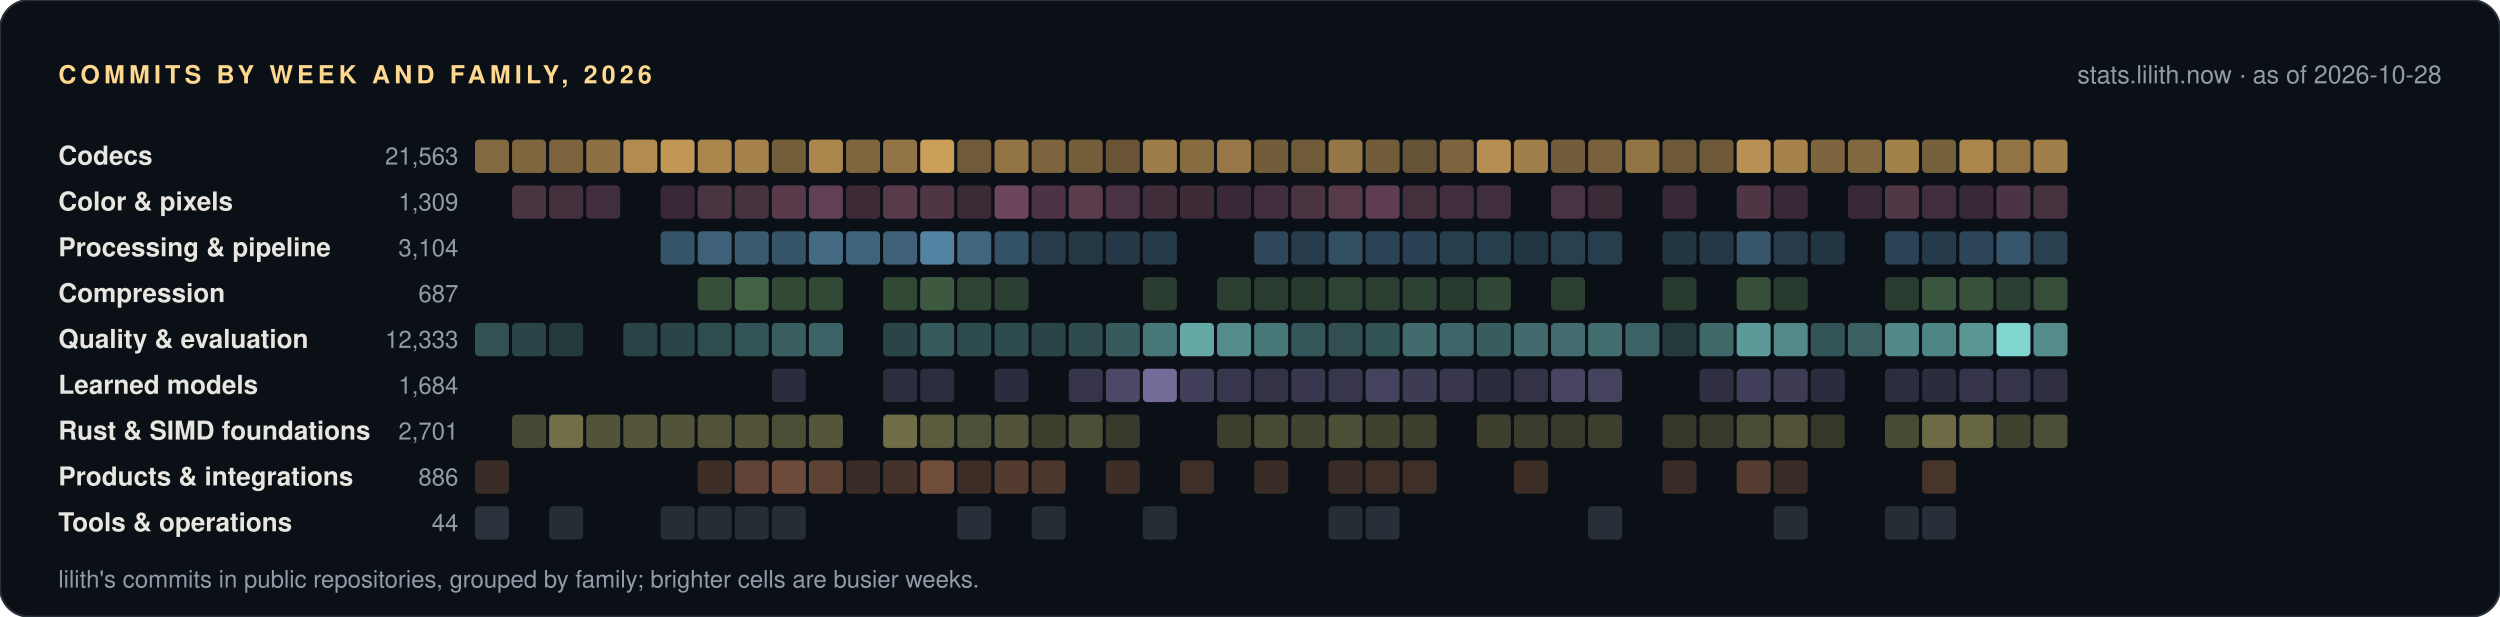
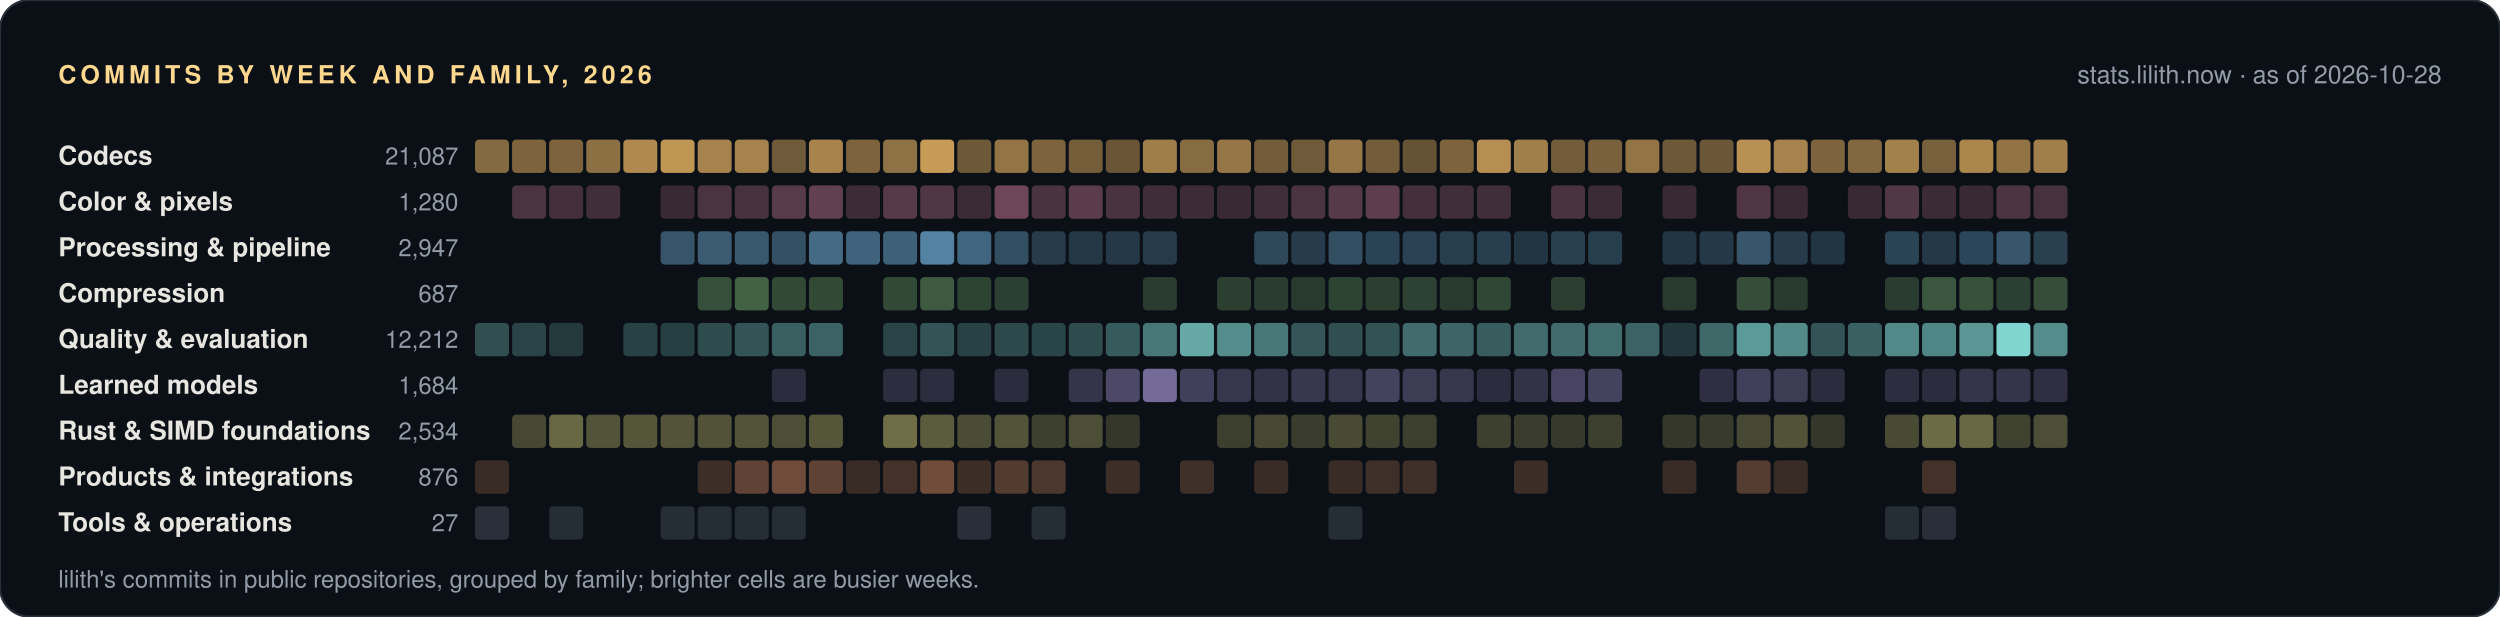
<svg xmlns="http://www.w3.org/2000/svg" width="1200" height="296" viewBox="0 0 1200 296" role="img" aria-label="Commits by week and family in 2026" font-family="'Segoe UI', 'Helvetica Neue', Helvetica, Arial, sans-serif">
  <rect width="1200" height="296" rx="14" fill="#0b1016" stroke="#28313a" />
  <text x="28" y="40" fill="#ffd88f" font-size="12" font-weight="700" letter-spacing="2">COMMITS BY WEEK AND FAMILY, 2026</text>
  <text x="1172" y="40" fill="#929ca8" font-size="12" text-anchor="end">stats.lilith.now · as of 2026-10-28</text>
  <text x="28" y="79" fill="#e8e6e0" font-size="12.5" font-weight="600">Codecs</text>
-   <text x="220" y="79" fill="#929ca8" font-size="11.5" text-anchor="end">21,563</text>
+   <text x="220" y="79" fill="#929ca8" font-size="11.5" text-anchor="end">21,087</text>
  <rect x="228.0" y="67" width="16.3" height="16" rx="2" fill="#f5bd68" fill-opacity="0.52" />
-   <rect x="245.8" y="67" width="16.3" height="16" rx="2" fill="#f5bd68" fill-opacity="0.50" />
+   <rect x="245.8" y="67" width="16.3" height="16" rx="2" fill="#f5bd68" fill-opacity="0.49" />
  <rect x="263.6" y="67" width="16.3" height="16" rx="2" fill="#f5bd68" fill-opacity="0.48" />
  <rect x="281.4" y="67" width="16.3" height="16" rx="2" fill="#f5bd68" fill-opacity="0.55" />
-   <rect x="299.2" y="67" width="16.3" height="16" rx="2" fill="#f5bd68" fill-opacity="0.71" />
-   <rect x="317.1" y="67" width="16.3" height="16" rx="2" fill="#f5bd68" fill-opacity="0.78" />
-   <rect x="334.9" y="67" width="16.3" height="16" rx="2" fill="#f5bd68" fill-opacity="0.68" />
+   <rect x="299.2" y="67" width="16.3" height="16" rx="2" fill="#f5bd68" fill-opacity="0.70" />
+   <rect x="317.1" y="67" width="16.3" height="16" rx="2" fill="#f5bd68" fill-opacity="0.77" />
+   <rect x="334.9" y="67" width="16.3" height="16" rx="2" fill="#f5bd68" fill-opacity="0.66" />
  <rect x="352.7" y="67" width="16.3" height="16" rx="2" fill="#f5bd68" fill-opacity="0.66" />
-   <rect x="370.5" y="67" width="16.3" height="16" rx="2" fill="#f5bd68" fill-opacity="0.45" />
-   <rect x="388.3" y="67" width="16.3" height="16" rx="2" fill="#f5bd68" fill-opacity="0.68" />
-   <rect x="406.1" y="67" width="16.3" height="16" rx="2" fill="#f5bd68" fill-opacity="0.50" />
-   <rect x="423.9" y="67" width="16.3" height="16" rx="2" fill="#f5bd68" fill-opacity="0.58" />
-   <rect x="441.7" y="67" width="16.3" height="16" rx="2" fill="#f5bd68" fill-opacity="0.82" />
-   <rect x="459.5" y="67" width="16.3" height="16" rx="2" fill="#f5bd68" fill-opacity="0.43" />
+   <rect x="370.5" y="67" width="16.3" height="16" rx="2" fill="#f5bd68" fill-opacity="0.43" />
+   <rect x="388.3" y="67" width="16.3" height="16" rx="2" fill="#f5bd68" fill-opacity="0.67" />
+   <rect x="406.1" y="67" width="16.3" height="16" rx="2" fill="#f5bd68" fill-opacity="0.48" />
+   <rect x="423.9" y="67" width="16.3" height="16" rx="2" fill="#f5bd68" fill-opacity="0.56" />
+   <rect x="441.7" y="67" width="16.3" height="16" rx="2" fill="#f5bd68" fill-opacity="0.80" />
+   <rect x="459.5" y="67" width="16.3" height="16" rx="2" fill="#f5bd68" fill-opacity="0.42" />
  <rect x="477.4" y="67" width="16.3" height="16" rx="2" fill="#f5bd68" fill-opacity="0.58" />
  <rect x="495.2" y="67" width="16.3" height="16" rx="2" fill="#f5bd68" fill-opacity="0.49" />
  <rect x="513.0" y="67" width="16.3" height="16" rx="2" fill="#f5bd68" fill-opacity="0.45" />
  <rect x="530.8" y="67" width="16.3" height="16" rx="2" fill="#f5bd68" fill-opacity="0.40" />
  <rect x="548.6" y="67" width="16.3" height="16" rx="2" fill="#f5bd68" fill-opacity="0.63" />
  <rect x="566.4" y="67" width="16.3" height="16" rx="2" fill="#f5bd68" fill-opacity="0.53" />
-   <rect x="584.2" y="67" width="16.3" height="16" rx="2" fill="#f5bd68" fill-opacity="0.60" />
+   <rect x="584.2" y="67" width="16.3" height="16" rx="2" fill="#f5bd68" fill-opacity="0.59" />
  <rect x="602.0" y="67" width="16.3" height="16" rx="2" fill="#f5bd68" fill-opacity="0.44" />
  <rect x="619.8" y="67" width="16.3" height="16" rx="2" fill="#f5bd68" fill-opacity="0.43" />
  <rect x="637.7" y="67" width="16.3" height="16" rx="2" fill="#f5bd68" fill-opacity="0.59" />
  <rect x="655.5" y="67" width="16.3" height="16" rx="2" fill="#f5bd68" fill-opacity="0.44" />
  <rect x="673.3" y="67" width="16.3" height="16" rx="2" fill="#f5bd68" fill-opacity="0.39" />
  <rect x="691.1" y="67" width="16.3" height="16" rx="2" fill="#f5bd68" fill-opacity="0.49" />
  <rect x="708.9" y="67" width="16.3" height="16" rx="2" fill="#f5bd68" fill-opacity="0.73" />
  <rect x="726.7" y="67" width="16.3" height="16" rx="2" fill="#f5bd68" fill-opacity="0.64" />
  <rect x="744.5" y="67" width="16.3" height="16" rx="2" fill="#f5bd68" fill-opacity="0.44" />
  <rect x="762.3" y="67" width="16.3" height="16" rx="2" fill="#f5bd68" fill-opacity="0.47" />
  <rect x="780.2" y="67" width="16.3" height="16" rx="2" fill="#f5bd68" fill-opacity="0.58" />
  <rect x="798.0" y="67" width="16.3" height="16" rx="2" fill="#f5bd68" fill-opacity="0.42" />
-   <rect x="815.8" y="67" width="16.3" height="16" rx="2" fill="#f5bd68" fill-opacity="0.42" />
+   <rect x="815.8" y="67" width="16.3" height="16" rx="2" fill="#f5bd68" fill-opacity="0.41" />
  <rect x="833.6" y="67" width="16.3" height="16" rx="2" fill="#f5bd68" fill-opacity="0.74" />
  <rect x="851.4" y="67" width="16.3" height="16" rx="2" fill="#f5bd68" fill-opacity="0.66" />
  <rect x="869.2" y="67" width="16.3" height="16" rx="2" fill="#f5bd68" fill-opacity="0.49" />
  <rect x="887.0" y="67" width="16.3" height="16" rx="2" fill="#f5bd68" fill-opacity="0.51" />
  <rect x="904.8" y="67" width="16.3" height="16" rx="2" fill="#f5bd68" fill-opacity="0.65" />
  <rect x="922.6" y="67" width="16.3" height="16" rx="2" fill="#f5bd68" fill-opacity="0.46" />
  <rect x="940.5" y="67" width="16.3" height="16" rx="2" fill="#f5bd68" fill-opacity="0.68" />
  <rect x="958.3" y="67" width="16.3" height="16" rx="2" fill="#f5bd68" fill-opacity="0.57" />
  <rect x="976.1" y="67" width="16.3" height="16" rx="2" fill="#f5bd68" fill-opacity="0.64" />
  <text x="28" y="101" fill="#e8e6e0" font-size="12.5" font-weight="600">Color &amp; pixels</text>
-   <text x="220" y="101" fill="#929ca8" font-size="11.5" text-anchor="end">1,309</text>
+   <text x="220" y="101" fill="#929ca8" font-size="11.5" text-anchor="end">1,280</text>
  <rect x="245.8" y="89" width="16.3" height="16" rx="2" fill="#f08fb5" fill-opacity="0.28" />
  <rect x="263.6" y="89" width="16.3" height="16" rx="2" fill="#f08fb5" fill-opacity="0.25" />
  <rect x="281.4" y="89" width="16.3" height="16" rx="2" fill="#f08fb5" fill-opacity="0.24" />
  <rect x="317.1" y="89" width="16.3" height="16" rx="2" fill="#f08fb5" fill-opacity="0.20" />
  <rect x="334.9" y="89" width="16.3" height="16" rx="2" fill="#f08fb5" fill-opacity="0.28" />
  <rect x="352.7" y="89" width="16.3" height="16" rx="2" fill="#f08fb5" fill-opacity="0.26" />
  <rect x="370.5" y="89" width="16.3" height="16" rx="2" fill="#f08fb5" fill-opacity="0.34" />
  <rect x="388.3" y="89" width="16.3" height="16" rx="2" fill="#f08fb5" fill-opacity="0.38" />
  <rect x="406.1" y="89" width="16.3" height="16" rx="2" fill="#f08fb5" fill-opacity="0.22" />
-   <rect x="423.9" y="89" width="16.3" height="16" rx="2" fill="#f08fb5" fill-opacity="0.34" />
+   <rect x="423.9" y="89" width="16.3" height="16" rx="2" fill="#f08fb5" fill-opacity="0.33" />
  <rect x="441.7" y="89" width="16.3" height="16" rx="2" fill="#f08fb5" fill-opacity="0.30" />
  <rect x="459.5" y="89" width="16.3" height="16" rx="2" fill="#f08fb5" fill-opacity="0.21" />
  <rect x="477.4" y="89" width="16.3" height="16" rx="2" fill="#f08fb5" fill-opacity="0.43" />
-   <rect x="495.2" y="89" width="16.3" height="16" rx="2" fill="#f08fb5" fill-opacity="0.29" />
+   <rect x="495.2" y="89" width="16.3" height="16" rx="2" fill="#f08fb5" fill-opacity="0.27" />
  <rect x="513.0" y="89" width="16.3" height="16" rx="2" fill="#f08fb5" fill-opacity="0.35" />
  <rect x="530.8" y="89" width="16.3" height="16" rx="2" fill="#f08fb5" fill-opacity="0.27" />
  <rect x="548.6" y="89" width="16.3" height="16" rx="2" fill="#f08fb5" fill-opacity="0.23" />
  <rect x="566.4" y="89" width="16.3" height="16" rx="2" fill="#f08fb5" fill-opacity="0.22" />
  <rect x="584.2" y="89" width="16.3" height="16" rx="2" fill="#f08fb5" fill-opacity="0.20" />
  <rect x="602.0" y="89" width="16.3" height="16" rx="2" fill="#f08fb5" fill-opacity="0.24" />
  <rect x="619.8" y="89" width="16.3" height="16" rx="2" fill="#f08fb5" fill-opacity="0.28" />
  <rect x="637.7" y="89" width="16.3" height="16" rx="2" fill="#f08fb5" fill-opacity="0.33" />
  <rect x="655.5" y="89" width="16.3" height="16" rx="2" fill="#f08fb5" fill-opacity="0.36" />
  <rect x="673.3" y="89" width="16.3" height="16" rx="2" fill="#f08fb5" fill-opacity="0.25" />
  <rect x="691.1" y="89" width="16.3" height="16" rx="2" fill="#f08fb5" fill-opacity="0.24" />
  <rect x="708.9" y="89" width="16.3" height="16" rx="2" fill="#f08fb5" fill-opacity="0.24" />
  <rect x="744.5" y="89" width="16.3" height="16" rx="2" fill="#f08fb5" fill-opacity="0.27" />
  <rect x="762.3" y="89" width="16.3" height="16" rx="2" fill="#f08fb5" fill-opacity="0.21" />
  <rect x="798.0" y="89" width="16.3" height="16" rx="2" fill="#f08fb5" fill-opacity="0.20" />
  <rect x="833.6" y="89" width="16.3" height="16" rx="2" fill="#f08fb5" fill-opacity="0.30" />
  <rect x="851.4" y="89" width="16.3" height="16" rx="2" fill="#f08fb5" fill-opacity="0.20" />
  <rect x="887.0" y="89" width="16.3" height="16" rx="2" fill="#f08fb5" fill-opacity="0.20" />
  <rect x="904.8" y="89" width="16.3" height="16" rx="2" fill="#f08fb5" fill-opacity="0.31" />
-   <rect x="922.6" y="89" width="16.3" height="16" rx="2" fill="#f08fb5" fill-opacity="0.24" />
+   <rect x="922.6" y="89" width="16.3" height="16" rx="2" fill="#f08fb5" fill-opacity="0.21" />
  <rect x="940.5" y="89" width="16.3" height="16" rx="2" fill="#f08fb5" fill-opacity="0.20" />
  <rect x="958.3" y="89" width="16.3" height="16" rx="2" fill="#f08fb5" fill-opacity="0.29" />
  <rect x="976.1" y="89" width="16.3" height="16" rx="2" fill="#f08fb5" fill-opacity="0.26" />
  <text x="28" y="123" fill="#e8e6e0" font-size="12.5" font-weight="600">Processing &amp; pipeline</text>
-   <text x="220" y="123" fill="#929ca8" font-size="11.5" text-anchor="end">3,104</text>
+   <text x="220" y="123" fill="#929ca8" font-size="11.5" text-anchor="end">2,947</text>
  <rect x="317.1" y="111" width="16.3" height="16" rx="2" fill="#7fc8f8" fill-opacity="0.37" />
-   <rect x="334.9" y="111" width="16.3" height="16" rx="2" fill="#7fc8f8" fill-opacity="0.44" />
-   <rect x="352.7" y="111" width="16.3" height="16" rx="2" fill="#7fc8f8" fill-opacity="0.40" />
-   <rect x="370.5" y="111" width="16.3" height="16" rx="2" fill="#7fc8f8" fill-opacity="0.37" />
+   <rect x="334.9" y="111" width="16.3" height="16" rx="2" fill="#7fc8f8" fill-opacity="0.41" />
+   <rect x="352.7" y="111" width="16.3" height="16" rx="2" fill="#7fc8f8" fill-opacity="0.39" />
+   <rect x="370.5" y="111" width="16.3" height="16" rx="2" fill="#7fc8f8" fill-opacity="0.35" />
  <rect x="388.3" y="111" width="16.3" height="16" rx="2" fill="#7fc8f8" fill-opacity="0.49" />
  <rect x="406.1" y="111" width="16.3" height="16" rx="2" fill="#7fc8f8" fill-opacity="0.45" />
  <rect x="423.9" y="111" width="16.3" height="16" rx="2" fill="#7fc8f8" fill-opacity="0.44" />
  <rect x="441.7" y="111" width="16.3" height="16" rx="2" fill="#7fc8f8" fill-opacity="0.62" />
  <rect x="459.5" y="111" width="16.3" height="16" rx="2" fill="#7fc8f8" fill-opacity="0.46" />
-   <rect x="477.4" y="111" width="16.3" height="16" rx="2" fill="#7fc8f8" fill-opacity="0.36" />
+   <rect x="477.4" y="111" width="16.3" height="16" rx="2" fill="#7fc8f8" fill-opacity="0.34" />
  <rect x="495.2" y="111" width="16.3" height="16" rx="2" fill="#7fc8f8" fill-opacity="0.24" />
  <rect x="513.0" y="111" width="16.3" height="16" rx="2" fill="#7fc8f8" fill-opacity="0.21" />
  <rect x="530.8" y="111" width="16.3" height="16" rx="2" fill="#7fc8f8" fill-opacity="0.22" />
  <rect x="548.6" y="111" width="16.3" height="16" rx="2" fill="#7fc8f8" fill-opacity="0.23" />
  <rect x="602.0" y="111" width="16.3" height="16" rx="2" fill="#7fc8f8" fill-opacity="0.30" />
  <rect x="619.8" y="111" width="16.3" height="16" rx="2" fill="#7fc8f8" fill-opacity="0.24" />
  <rect x="637.7" y="111" width="16.3" height="16" rx="2" fill="#7fc8f8" fill-opacity="0.34" />
  <rect x="655.5" y="111" width="16.3" height="16" rx="2" fill="#7fc8f8" fill-opacity="0.28" />
  <rect x="673.3" y="111" width="16.3" height="16" rx="2" fill="#7fc8f8" fill-opacity="0.27" />
  <rect x="691.1" y="111" width="16.3" height="16" rx="2" fill="#7fc8f8" fill-opacity="0.25" />
  <rect x="708.9" y="111" width="16.3" height="16" rx="2" fill="#7fc8f8" fill-opacity="0.25" />
  <rect x="726.7" y="111" width="16.3" height="16" rx="2" fill="#7fc8f8" fill-opacity="0.20" />
  <rect x="744.5" y="111" width="16.3" height="16" rx="2" fill="#7fc8f8" fill-opacity="0.26" />
  <rect x="762.3" y="111" width="16.3" height="16" rx="2" fill="#7fc8f8" fill-opacity="0.25" />
  <rect x="798.0" y="111" width="16.3" height="16" rx="2" fill="#7fc8f8" fill-opacity="0.20" />
  <rect x="815.8" y="111" width="16.3" height="16" rx="2" fill="#7fc8f8" fill-opacity="0.22" />
  <rect x="833.6" y="111" width="16.3" height="16" rx="2" fill="#7fc8f8" fill-opacity="0.38" />
  <rect x="851.4" y="111" width="16.3" height="16" rx="2" fill="#7fc8f8" fill-opacity="0.24" />
  <rect x="869.2" y="111" width="16.3" height="16" rx="2" fill="#7fc8f8" fill-opacity="0.20" />
  <rect x="904.8" y="111" width="16.3" height="16" rx="2" fill="#7fc8f8" fill-opacity="0.28" />
-   <rect x="922.6" y="111" width="16.3" height="16" rx="2" fill="#7fc8f8" fill-opacity="0.23" />
+   <rect x="922.6" y="111" width="16.3" height="16" rx="2" fill="#7fc8f8" fill-opacity="0.22" />
  <rect x="940.5" y="111" width="16.3" height="16" rx="2" fill="#7fc8f8" fill-opacity="0.29" />
  <rect x="958.3" y="111" width="16.3" height="16" rx="2" fill="#7fc8f8" fill-opacity="0.38" />
  <rect x="976.1" y="111" width="16.3" height="16" rx="2" fill="#7fc8f8" fill-opacity="0.26" />
  <text x="28" y="145" fill="#e8e6e0" font-size="12.5" font-weight="600">Compression</text>
  <text x="220" y="145" fill="#929ca8" font-size="11.5" text-anchor="end">687</text>
  <rect x="334.9" y="133" width="16.3" height="16" rx="2" fill="#9be38f" fill-opacity="0.30" />
  <rect x="352.7" y="133" width="16.3" height="16" rx="2" fill="#9be38f" fill-opacity="0.39" />
  <rect x="370.5" y="133" width="16.3" height="16" rx="2" fill="#9be38f" fill-opacity="0.27" />
  <rect x="388.3" y="133" width="16.3" height="16" rx="2" fill="#9be38f" fill-opacity="0.27" />
  <rect x="423.9" y="133" width="16.3" height="16" rx="2" fill="#9be38f" fill-opacity="0.27" />
  <rect x="441.7" y="133" width="16.3" height="16" rx="2" fill="#9be38f" fill-opacity="0.35" />
  <rect x="459.5" y="133" width="16.3" height="16" rx="2" fill="#9be38f" fill-opacity="0.25" />
  <rect x="477.4" y="133" width="16.3" height="16" rx="2" fill="#9be38f" fill-opacity="0.23" />
  <rect x="548.6" y="133" width="16.3" height="16" rx="2" fill="#9be38f" fill-opacity="0.21" />
  <rect x="584.2" y="133" width="16.3" height="16" rx="2" fill="#9be38f" fill-opacity="0.22" />
  <rect x="602.0" y="133" width="16.3" height="16" rx="2" fill="#9be38f" fill-opacity="0.21" />
  <rect x="619.8" y="133" width="16.3" height="16" rx="2" fill="#9be38f" fill-opacity="0.20" />
  <rect x="637.7" y="133" width="16.3" height="16" rx="2" fill="#9be38f" fill-opacity="0.25" />
  <rect x="655.5" y="133" width="16.3" height="16" rx="2" fill="#9be38f" fill-opacity="0.22" />
  <rect x="673.3" y="133" width="16.3" height="16" rx="2" fill="#9be38f" fill-opacity="0.24" />
  <rect x="691.1" y="133" width="16.3" height="16" rx="2" fill="#9be38f" fill-opacity="0.20" />
  <rect x="708.9" y="133" width="16.3" height="16" rx="2" fill="#9be38f" fill-opacity="0.26" />
  <rect x="744.5" y="133" width="16.3" height="16" rx="2" fill="#9be38f" fill-opacity="0.22" />
  <rect x="798.0" y="133" width="16.3" height="16" rx="2" fill="#9be38f" fill-opacity="0.20" />
  <rect x="833.6" y="133" width="16.3" height="16" rx="2" fill="#9be38f" fill-opacity="0.29" />
  <rect x="851.4" y="133" width="16.3" height="16" rx="2" fill="#9be38f" fill-opacity="0.20" />
  <rect x="904.8" y="133" width="16.3" height="16" rx="2" fill="#9be38f" fill-opacity="0.21" />
  <rect x="922.6" y="133" width="16.3" height="16" rx="2" fill="#9be38f" fill-opacity="0.33" />
  <rect x="940.5" y="133" width="16.3" height="16" rx="2" fill="#9be38f" fill-opacity="0.31" />
  <rect x="958.3" y="133" width="16.3" height="16" rx="2" fill="#9be38f" fill-opacity="0.23" />
  <rect x="976.1" y="133" width="16.3" height="16" rx="2" fill="#9be38f" fill-opacity="0.29" />
  <text x="28" y="167" fill="#e8e6e0" font-size="12.5" font-weight="600">Quality &amp; evaluation</text>
-   <text x="220" y="167" fill="#929ca8" font-size="11.5" text-anchor="end">12,333</text>
-   <rect x="228.0" y="155" width="16.3" height="16" rx="2" fill="#80d5d0" fill-opacity="0.33" />
-   <rect x="245.8" y="155" width="16.3" height="16" rx="2" fill="#80d5d0" fill-opacity="0.27" />
+   <text x="220" y="167" fill="#929ca8" font-size="11.5" text-anchor="end">12,212</text>
+   <rect x="228.0" y="155" width="16.3" height="16" rx="2" fill="#80d5d0" fill-opacity="0.32" />
+   <rect x="245.8" y="155" width="16.3" height="16" rx="2" fill="#80d5d0" fill-opacity="0.26" />
  <rect x="263.6" y="155" width="16.3" height="16" rx="2" fill="#80d5d0" fill-opacity="0.21" />
-   <rect x="299.2" y="155" width="16.3" height="16" rx="2" fill="#80d5d0" fill-opacity="0.26" />
-   <rect x="317.1" y="155" width="16.3" height="16" rx="2" fill="#80d5d0" fill-opacity="0.27" />
-   <rect x="334.9" y="155" width="16.3" height="16" rx="2" fill="#80d5d0" fill-opacity="0.31" />
+   <rect x="299.2" y="155" width="16.3" height="16" rx="2" fill="#80d5d0" fill-opacity="0.25" />
+   <rect x="317.1" y="155" width="16.3" height="16" rx="2" fill="#80d5d0" fill-opacity="0.24" />
+   <rect x="334.9" y="155" width="16.3" height="16" rx="2" fill="#80d5d0" fill-opacity="0.30" />
  <rect x="352.7" y="155" width="16.3" height="16" rx="2" fill="#80d5d0" fill-opacity="0.35" />
  <rect x="370.5" y="155" width="16.3" height="16" rx="2" fill="#80d5d0" fill-opacity="0.40" />
  <rect x="388.3" y="155" width="16.3" height="16" rx="2" fill="#80d5d0" fill-opacity="0.42" />
-   <rect x="423.9" y="155" width="16.3" height="16" rx="2" fill="#80d5d0" fill-opacity="0.27" />
-   <rect x="441.7" y="155" width="16.3" height="16" rx="2" fill="#80d5d0" fill-opacity="0.37" />
-   <rect x="459.5" y="155" width="16.3" height="16" rx="2" fill="#80d5d0" fill-opacity="0.30" />
-   <rect x="477.4" y="155" width="16.3" height="16" rx="2" fill="#80d5d0" fill-opacity="0.30" />
+   <rect x="423.9" y="155" width="16.3" height="16" rx="2" fill="#80d5d0" fill-opacity="0.26" />
+   <rect x="441.7" y="155" width="16.3" height="16" rx="2" fill="#80d5d0" fill-opacity="0.35" />
+   <rect x="459.5" y="155" width="16.3" height="16" rx="2" fill="#80d5d0" fill-opacity="0.25" />
+   <rect x="477.4" y="155" width="16.3" height="16" rx="2" fill="#80d5d0" fill-opacity="0.29" />
  <rect x="495.2" y="155" width="16.3" height="16" rx="2" fill="#80d5d0" fill-opacity="0.27" />
  <rect x="513.0" y="155" width="16.3" height="16" rx="2" fill="#80d5d0" fill-opacity="0.30" />
  <rect x="530.8" y="155" width="16.3" height="16" rx="2" fill="#80d5d0" fill-opacity="0.38" />
  <rect x="548.6" y="155" width="16.3" height="16" rx="2" fill="#80d5d0" fill-opacity="0.52" />
  <rect x="566.4" y="155" width="16.3" height="16" rx="2" fill="#80d5d0" fill-opacity="0.77" />
  <rect x="584.2" y="155" width="16.3" height="16" rx="2" fill="#80d5d0" fill-opacity="0.63" />
  <rect x="602.0" y="155" width="16.3" height="16" rx="2" fill="#80d5d0" fill-opacity="0.52" />
  <rect x="619.8" y="155" width="16.3" height="16" rx="2" fill="#80d5d0" fill-opacity="0.36" />
  <rect x="637.7" y="155" width="16.3" height="16" rx="2" fill="#80d5d0" fill-opacity="0.32" />
  <rect x="655.5" y="155" width="16.3" height="16" rx="2" fill="#80d5d0" fill-opacity="0.34" />
  <rect x="673.3" y="155" width="16.3" height="16" rx="2" fill="#80d5d0" fill-opacity="0.46" />
  <rect x="691.1" y="155" width="16.3" height="16" rx="2" fill="#80d5d0" fill-opacity="0.43" />
  <rect x="708.9" y="155" width="16.3" height="16" rx="2" fill="#80d5d0" fill-opacity="0.39" />
  <rect x="726.7" y="155" width="16.3" height="16" rx="2" fill="#80d5d0" fill-opacity="0.46" />
-   <rect x="744.5" y="155" width="16.3" height="16" rx="2" fill="#80d5d0" fill-opacity="0.47" />
+   <rect x="744.5" y="155" width="16.3" height="16" rx="2" fill="#80d5d0" fill-opacity="0.46" />
  <rect x="762.3" y="155" width="16.3" height="16" rx="2" fill="#80d5d0" fill-opacity="0.48" />
  <rect x="780.2" y="155" width="16.3" height="16" rx="2" fill="#80d5d0" fill-opacity="0.42" />
-   <rect x="798.0" y="155" width="16.3" height="16" rx="2" fill="#80d5d0" fill-opacity="0.21" />
+   <rect x="798.0" y="155" width="16.3" height="16" rx="2" fill="#80d5d0" fill-opacity="0.20" />
  <rect x="815.8" y="155" width="16.3" height="16" rx="2" fill="#80d5d0" fill-opacity="0.45" />
  <rect x="833.6" y="155" width="16.3" height="16" rx="2" fill="#80d5d0" fill-opacity="0.70" />
  <rect x="851.4" y="155" width="16.3" height="16" rx="2" fill="#80d5d0" fill-opacity="0.62" />
  <rect x="869.2" y="155" width="16.3" height="16" rx="2" fill="#80d5d0" fill-opacity="0.35" />
  <rect x="887.0" y="155" width="16.3" height="16" rx="2" fill="#80d5d0" fill-opacity="0.41" />
  <rect x="904.8" y="155" width="16.3" height="16" rx="2" fill="#80d5d0" fill-opacity="0.61" />
  <rect x="922.6" y="155" width="16.3" height="16" rx="2" fill="#80d5d0" fill-opacity="0.59" />
  <rect x="940.5" y="155" width="16.3" height="16" rx="2" fill="#80d5d0" fill-opacity="0.68" />
  <rect x="958.3" y="155" width="16.3" height="16" rx="2" fill="#80d5d0" fill-opacity="1.00" />
  <rect x="976.1" y="155" width="16.3" height="16" rx="2" fill="#80d5d0" fill-opacity="0.63" />
  <text x="28" y="189" fill="#e8e6e0" font-size="12.5" font-weight="600">Learned models</text>
  <text x="220" y="189" fill="#929ca8" font-size="11.5" text-anchor="end">1,684</text>
  <rect x="370.5" y="177" width="16.3" height="16" rx="2" fill="#ae9bdf" fill-opacity="0.20" />
  <rect x="423.9" y="177" width="16.3" height="16" rx="2" fill="#ae9bdf" fill-opacity="0.21" />
  <rect x="441.7" y="177" width="16.3" height="16" rx="2" fill="#ae9bdf" fill-opacity="0.21" />
  <rect x="477.4" y="177" width="16.3" height="16" rx="2" fill="#ae9bdf" fill-opacity="0.20" />
  <rect x="513.0" y="177" width="16.3" height="16" rx="2" fill="#ae9bdf" fill-opacity="0.26" />
  <rect x="530.8" y="177" width="16.3" height="16" rx="2" fill="#ae9bdf" fill-opacity="0.40" />
  <rect x="548.6" y="177" width="16.3" height="16" rx="2" fill="#ae9bdf" fill-opacity="0.65" />
  <rect x="566.4" y="177" width="16.3" height="16" rx="2" fill="#ae9bdf" fill-opacity="0.34" />
  <rect x="584.2" y="177" width="16.3" height="16" rx="2" fill="#ae9bdf" fill-opacity="0.27" />
  <rect x="602.0" y="177" width="16.3" height="16" rx="2" fill="#ae9bdf" fill-opacity="0.25" />
  <rect x="619.8" y="177" width="16.3" height="16" rx="2" fill="#ae9bdf" fill-opacity="0.28" />
  <rect x="637.7" y="177" width="16.3" height="16" rx="2" fill="#ae9bdf" fill-opacity="0.27" />
  <rect x="655.5" y="177" width="16.3" height="16" rx="2" fill="#ae9bdf" fill-opacity="0.36" />
  <rect x="673.3" y="177" width="16.3" height="16" rx="2" fill="#ae9bdf" fill-opacity="0.31" />
  <rect x="691.1" y="177" width="16.3" height="16" rx="2" fill="#ae9bdf" fill-opacity="0.27" />
  <rect x="708.9" y="177" width="16.3" height="16" rx="2" fill="#ae9bdf" fill-opacity="0.20" />
  <rect x="726.7" y="177" width="16.3" height="16" rx="2" fill="#ae9bdf" fill-opacity="0.25" />
  <rect x="744.5" y="177" width="16.3" height="16" rx="2" fill="#ae9bdf" fill-opacity="0.37" />
  <rect x="762.3" y="177" width="16.3" height="16" rx="2" fill="#ae9bdf" fill-opacity="0.36" />
  <rect x="815.8" y="177" width="16.3" height="16" rx="2" fill="#ae9bdf" fill-opacity="0.22" />
  <rect x="833.6" y="177" width="16.3" height="16" rx="2" fill="#ae9bdf" fill-opacity="0.33" />
  <rect x="851.4" y="177" width="16.3" height="16" rx="2" fill="#ae9bdf" fill-opacity="0.31" />
  <rect x="869.2" y="177" width="16.3" height="16" rx="2" fill="#ae9bdf" fill-opacity="0.20" />
  <rect x="904.8" y="177" width="16.3" height="16" rx="2" fill="#ae9bdf" fill-opacity="0.21" />
  <rect x="922.6" y="177" width="16.3" height="16" rx="2" fill="#ae9bdf" fill-opacity="0.20" />
  <rect x="940.5" y="177" width="16.3" height="16" rx="2" fill="#ae9bdf" fill-opacity="0.26" />
  <rect x="958.3" y="177" width="16.3" height="16" rx="2" fill="#ae9bdf" fill-opacity="0.26" />
  <rect x="976.1" y="177" width="16.3" height="16" rx="2" fill="#ae9bdf" fill-opacity="0.22" />
  <text x="28" y="211" fill="#e8e6e0" font-size="12.5" font-weight="600">Rust &amp; SIMD foundations</text>
-   <text x="220" y="211" fill="#929ca8" font-size="11.5" text-anchor="end">2,701</text>
+   <text x="220" y="211" fill="#929ca8" font-size="11.5" text-anchor="end">2,534</text>
  <rect x="245.8" y="199" width="16.3" height="16" rx="2" fill="#d9d27c" fill-opacity="0.29" />
-   <rect x="263.6" y="199" width="16.3" height="16" rx="2" fill="#d9d27c" fill-opacity="0.49" />
+   <rect x="263.6" y="199" width="16.3" height="16" rx="2" fill="#d9d27c" fill-opacity="0.45" />
  <rect x="281.4" y="199" width="16.3" height="16" rx="2" fill="#d9d27c" fill-opacity="0.35" />
  <rect x="299.2" y="199" width="16.3" height="16" rx="2" fill="#d9d27c" fill-opacity="0.36" />
  <rect x="317.1" y="199" width="16.3" height="16" rx="2" fill="#d9d27c" fill-opacity="0.35" />
  <rect x="334.9" y="199" width="16.3" height="16" rx="2" fill="#d9d27c" fill-opacity="0.34" />
  <rect x="352.7" y="199" width="16.3" height="16" rx="2" fill="#d9d27c" fill-opacity="0.35" />
  <rect x="370.5" y="199" width="16.3" height="16" rx="2" fill="#d9d27c" fill-opacity="0.32" />
  <rect x="388.3" y="199" width="16.3" height="16" rx="2" fill="#d9d27c" fill-opacity="0.36" />
  <rect x="423.9" y="199" width="16.3" height="16" rx="2" fill="#d9d27c" fill-opacity="0.48" />
  <rect x="441.7" y="199" width="16.3" height="16" rx="2" fill="#d9d27c" fill-opacity="0.39" />
-   <rect x="459.5" y="199" width="16.3" height="16" rx="2" fill="#d9d27c" fill-opacity="0.33" />
+   <rect x="459.5" y="199" width="16.3" height="16" rx="2" fill="#d9d27c" fill-opacity="0.31" />
  <rect x="477.4" y="199" width="16.3" height="16" rx="2" fill="#d9d27c" fill-opacity="0.35" />
  <rect x="495.2" y="199" width="16.3" height="16" rx="2" fill="#d9d27c" fill-opacity="0.25" />
  <rect x="513.0" y="199" width="16.3" height="16" rx="2" fill="#d9d27c" fill-opacity="0.32" />
-   <rect x="530.8" y="199" width="16.3" height="16" rx="2" fill="#d9d27c" fill-opacity="0.22" />
+   <rect x="530.8" y="199" width="16.3" height="16" rx="2" fill="#d9d27c" fill-opacity="0.20" />
  <rect x="584.2" y="199" width="16.3" height="16" rx="2" fill="#d9d27c" fill-opacity="0.24" />
-   <rect x="602.0" y="199" width="16.3" height="16" rx="2" fill="#d9d27c" fill-opacity="0.30" />
-   <rect x="619.8" y="199" width="16.3" height="16" rx="2" fill="#d9d27c" fill-opacity="0.27" />
-   <rect x="637.7" y="199" width="16.3" height="16" rx="2" fill="#d9d27c" fill-opacity="0.32" />
+   <rect x="602.0" y="199" width="16.3" height="16" rx="2" fill="#d9d27c" fill-opacity="0.29" />
+   <rect x="619.8" y="199" width="16.3" height="16" rx="2" fill="#d9d27c" fill-opacity="0.23" />
+   <rect x="637.7" y="199" width="16.3" height="16" rx="2" fill="#d9d27c" fill-opacity="0.30" />
  <rect x="655.5" y="199" width="16.3" height="16" rx="2" fill="#d9d27c" fill-opacity="0.26" />
  <rect x="673.3" y="199" width="16.3" height="16" rx="2" fill="#d9d27c" fill-opacity="0.24" />
  <rect x="708.9" y="199" width="16.3" height="16" rx="2" fill="#d9d27c" fill-opacity="0.25" />
  <rect x="726.7" y="199" width="16.3" height="16" rx="2" fill="#d9d27c" fill-opacity="0.23" />
  <rect x="744.5" y="199" width="16.3" height="16" rx="2" fill="#d9d27c" fill-opacity="0.21" />
  <rect x="762.3" y="199" width="16.3" height="16" rx="2" fill="#d9d27c" fill-opacity="0.24" />
  <rect x="798.0" y="199" width="16.3" height="16" rx="2" fill="#d9d27c" fill-opacity="0.20" />
  <rect x="815.8" y="199" width="16.3" height="16" rx="2" fill="#d9d27c" fill-opacity="0.22" />
-   <rect x="833.6" y="199" width="16.3" height="16" rx="2" fill="#d9d27c" fill-opacity="0.31" />
+   <rect x="833.6" y="199" width="16.3" height="16" rx="2" fill="#d9d27c" fill-opacity="0.29" />
  <rect x="851.4" y="199" width="16.3" height="16" rx="2" fill="#d9d27c" fill-opacity="0.34" />
  <rect x="869.2" y="199" width="16.3" height="16" rx="2" fill="#d9d27c" fill-opacity="0.20" />
  <rect x="904.8" y="199" width="16.3" height="16" rx="2" fill="#d9d27c" fill-opacity="0.30" />
  <rect x="922.6" y="199" width="16.3" height="16" rx="2" fill="#d9d27c" fill-opacity="0.47" />
  <rect x="940.5" y="199" width="16.3" height="16" rx="2" fill="#d9d27c" fill-opacity="0.45" />
  <rect x="958.3" y="199" width="16.3" height="16" rx="2" fill="#d9d27c" fill-opacity="0.26" />
  <rect x="976.1" y="199" width="16.3" height="16" rx="2" fill="#d9d27c" fill-opacity="0.32" />
  <text x="28" y="233" fill="#e8e6e0" font-size="12.5" font-weight="600">Products &amp; integrations</text>
-   <text x="220" y="233" fill="#929ca8" font-size="11.5" text-anchor="end">886</text>
+   <text x="220" y="233" fill="#929ca8" font-size="11.5" text-anchor="end">876</text>
  <rect x="228.0" y="221" width="16.3" height="16" rx="2" fill="#f29b6b" fill-opacity="0.20" />
  <rect x="334.9" y="221" width="16.3" height="16" rx="2" fill="#f29b6b" fill-opacity="0.22" />
  <rect x="352.7" y="221" width="16.3" height="16" rx="2" fill="#f29b6b" fill-opacity="0.37" />
  <rect x="370.5" y="221" width="16.3" height="16" rx="2" fill="#f29b6b" fill-opacity="0.43" />
  <rect x="388.3" y="221" width="16.3" height="16" rx="2" fill="#f29b6b" fill-opacity="0.36" />
  <rect x="406.1" y="221" width="16.3" height="16" rx="2" fill="#f29b6b" fill-opacity="0.20" />
  <rect x="423.9" y="221" width="16.3" height="16" rx="2" fill="#f29b6b" fill-opacity="0.25" />
  <rect x="441.7" y="221" width="16.3" height="16" rx="2" fill="#f29b6b" fill-opacity="0.44" />
  <rect x="459.5" y="221" width="16.3" height="16" rx="2" fill="#f29b6b" fill-opacity="0.21" />
  <rect x="477.4" y="221" width="16.3" height="16" rx="2" fill="#f29b6b" fill-opacity="0.31" />
  <rect x="495.2" y="221" width="16.3" height="16" rx="2" fill="#f29b6b" fill-opacity="0.28" />
  <rect x="530.8" y="221" width="16.3" height="16" rx="2" fill="#f29b6b" fill-opacity="0.22" />
  <rect x="566.4" y="221" width="16.3" height="16" rx="2" fill="#f29b6b" fill-opacity="0.23" />
  <rect x="602.0" y="221" width="16.3" height="16" rx="2" fill="#f29b6b" fill-opacity="0.20" />
  <rect x="637.7" y="221" width="16.3" height="16" rx="2" fill="#f29b6b" fill-opacity="0.20" />
  <rect x="655.5" y="221" width="16.3" height="16" rx="2" fill="#f29b6b" fill-opacity="0.23" />
  <rect x="673.3" y="221" width="16.3" height="16" rx="2" fill="#f29b6b" fill-opacity="0.23" />
  <rect x="726.7" y="221" width="16.3" height="16" rx="2" fill="#f29b6b" fill-opacity="0.21" />
  <rect x="798.0" y="221" width="16.3" height="16" rx="2" fill="#f29b6b" fill-opacity="0.20" />
  <rect x="833.6" y="221" width="16.3" height="16" rx="2" fill="#f29b6b" fill-opacity="0.32" />
  <rect x="851.4" y="221" width="16.3" height="16" rx="2" fill="#f29b6b" fill-opacity="0.20" />
-   <rect x="922.6" y="221" width="16.3" height="16" rx="2" fill="#f29b6b" fill-opacity="0.26" />
+   <rect x="922.6" y="221" width="16.3" height="16" rx="2" fill="#f29b6b" fill-opacity="0.25" />
  <text x="28" y="255" fill="#e8e6e0" font-size="12.5" font-weight="600">Tools &amp; operations</text>
-   <text x="220" y="255" fill="#929ca8" font-size="11.5" text-anchor="end">44</text>
-   <rect x="228.0" y="243" width="16.3" height="16" rx="2" fill="#8fa0b3" fill-opacity="0.24" />
+   <text x="220" y="255" fill="#929ca8" font-size="11.5" text-anchor="end">27</text>
+   <rect x="228.0" y="243" width="16.3" height="16" rx="2" fill="#8fa0b3" fill-opacity="0.23" />
  <rect x="263.6" y="243" width="16.3" height="16" rx="2" fill="#8fa0b3" fill-opacity="0.20" />
  <rect x="317.1" y="243" width="16.3" height="16" rx="2" fill="#8fa0b3" fill-opacity="0.20" />
  <rect x="334.9" y="243" width="16.3" height="16" rx="2" fill="#8fa0b3" fill-opacity="0.20" />
  <rect x="352.7" y="243" width="16.3" height="16" rx="2" fill="#8fa0b3" fill-opacity="0.20" />
  <rect x="370.5" y="243" width="16.3" height="16" rx="2" fill="#8fa0b3" fill-opacity="0.20" />
  <rect x="459.5" y="243" width="16.3" height="16" rx="2" fill="#8fa0b3" fill-opacity="0.22" />
  <rect x="495.2" y="243" width="16.3" height="16" rx="2" fill="#8fa0b3" fill-opacity="0.20" />
-   <rect x="548.6" y="243" width="16.3" height="16" rx="2" fill="#8fa0b3" fill-opacity="0.20" />
  <rect x="637.7" y="243" width="16.3" height="16" rx="2" fill="#8fa0b3" fill-opacity="0.20" />
-   <rect x="655.5" y="243" width="16.3" height="16" rx="2" fill="#8fa0b3" fill-opacity="0.22" />
-   <rect x="762.3" y="243" width="16.3" height="16" rx="2" fill="#8fa0b3" fill-opacity="0.22" />
-   <rect x="851.4" y="243" width="16.3" height="16" rx="2" fill="#8fa0b3" fill-opacity="0.20" />
  <rect x="904.8" y="243" width="16.3" height="16" rx="2" fill="#8fa0b3" fill-opacity="0.20" />
  <rect x="922.6" y="243" width="16.3" height="16" rx="2" fill="#8fa0b3" fill-opacity="0.22" />
  <text x="28" y="282" fill="#929ca8" font-size="11.5">lilith's commits in public repositories, grouped by family; brighter cells are busier weeks.</text>
</svg>
